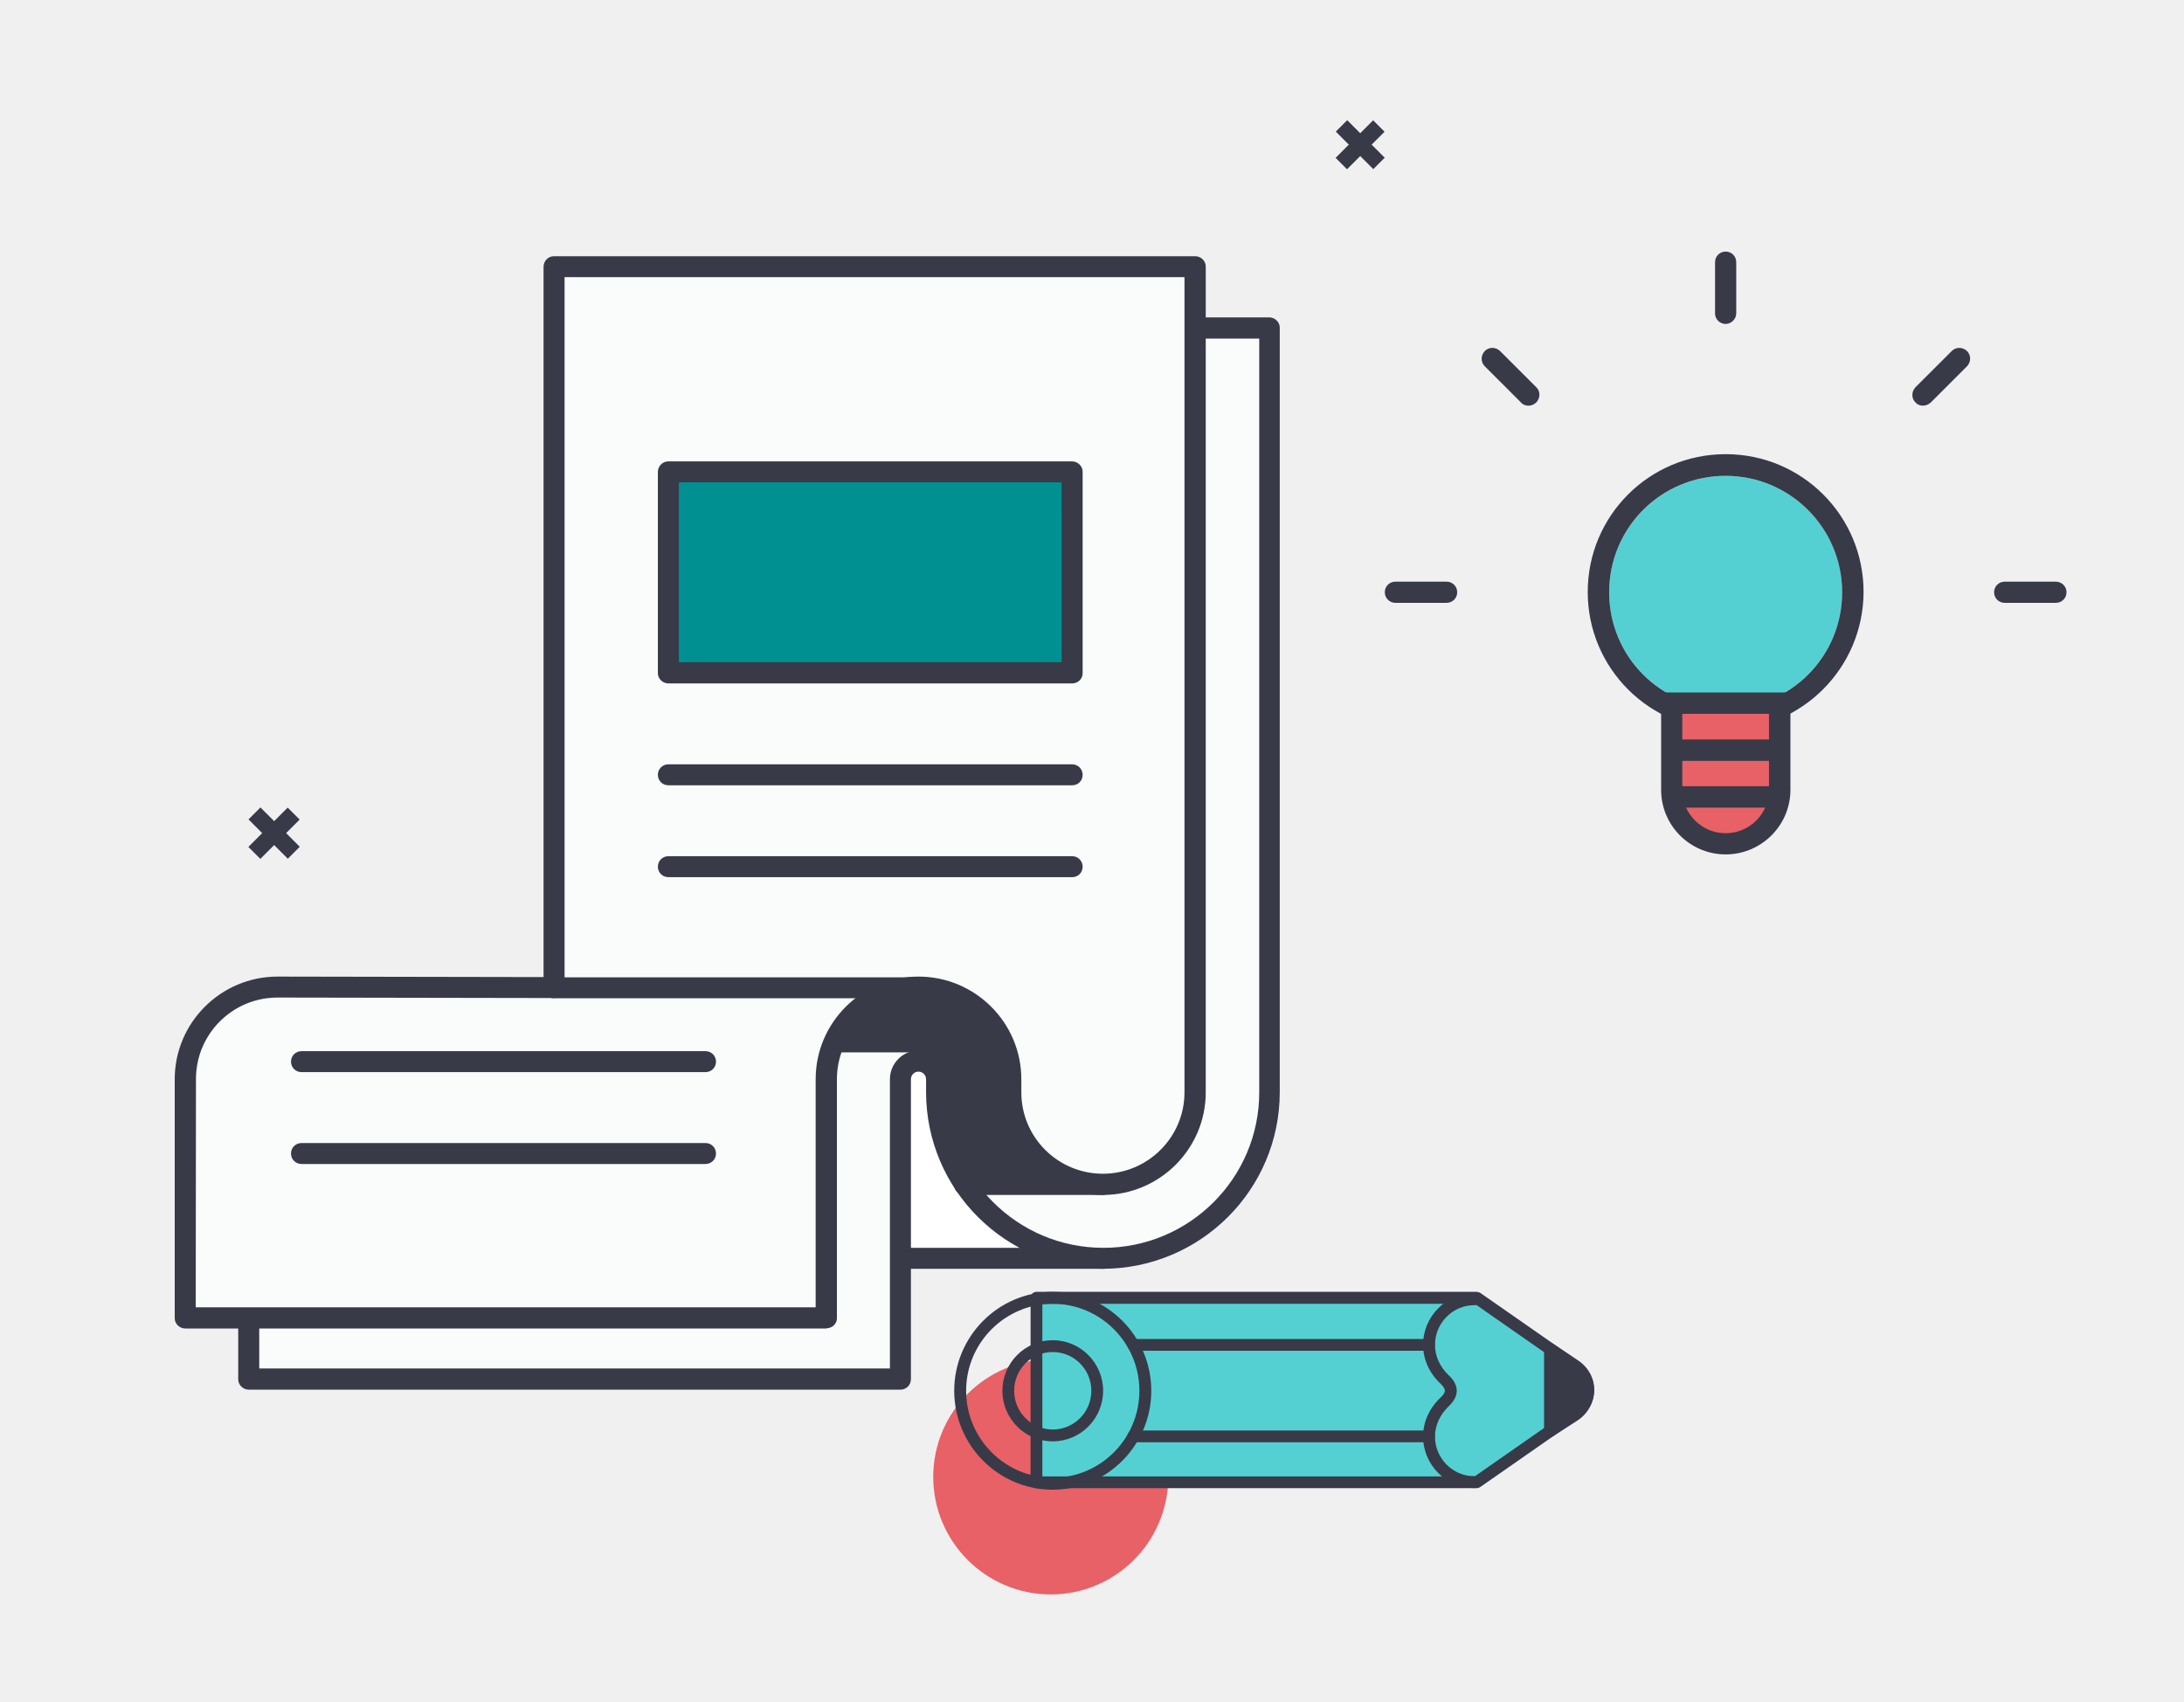
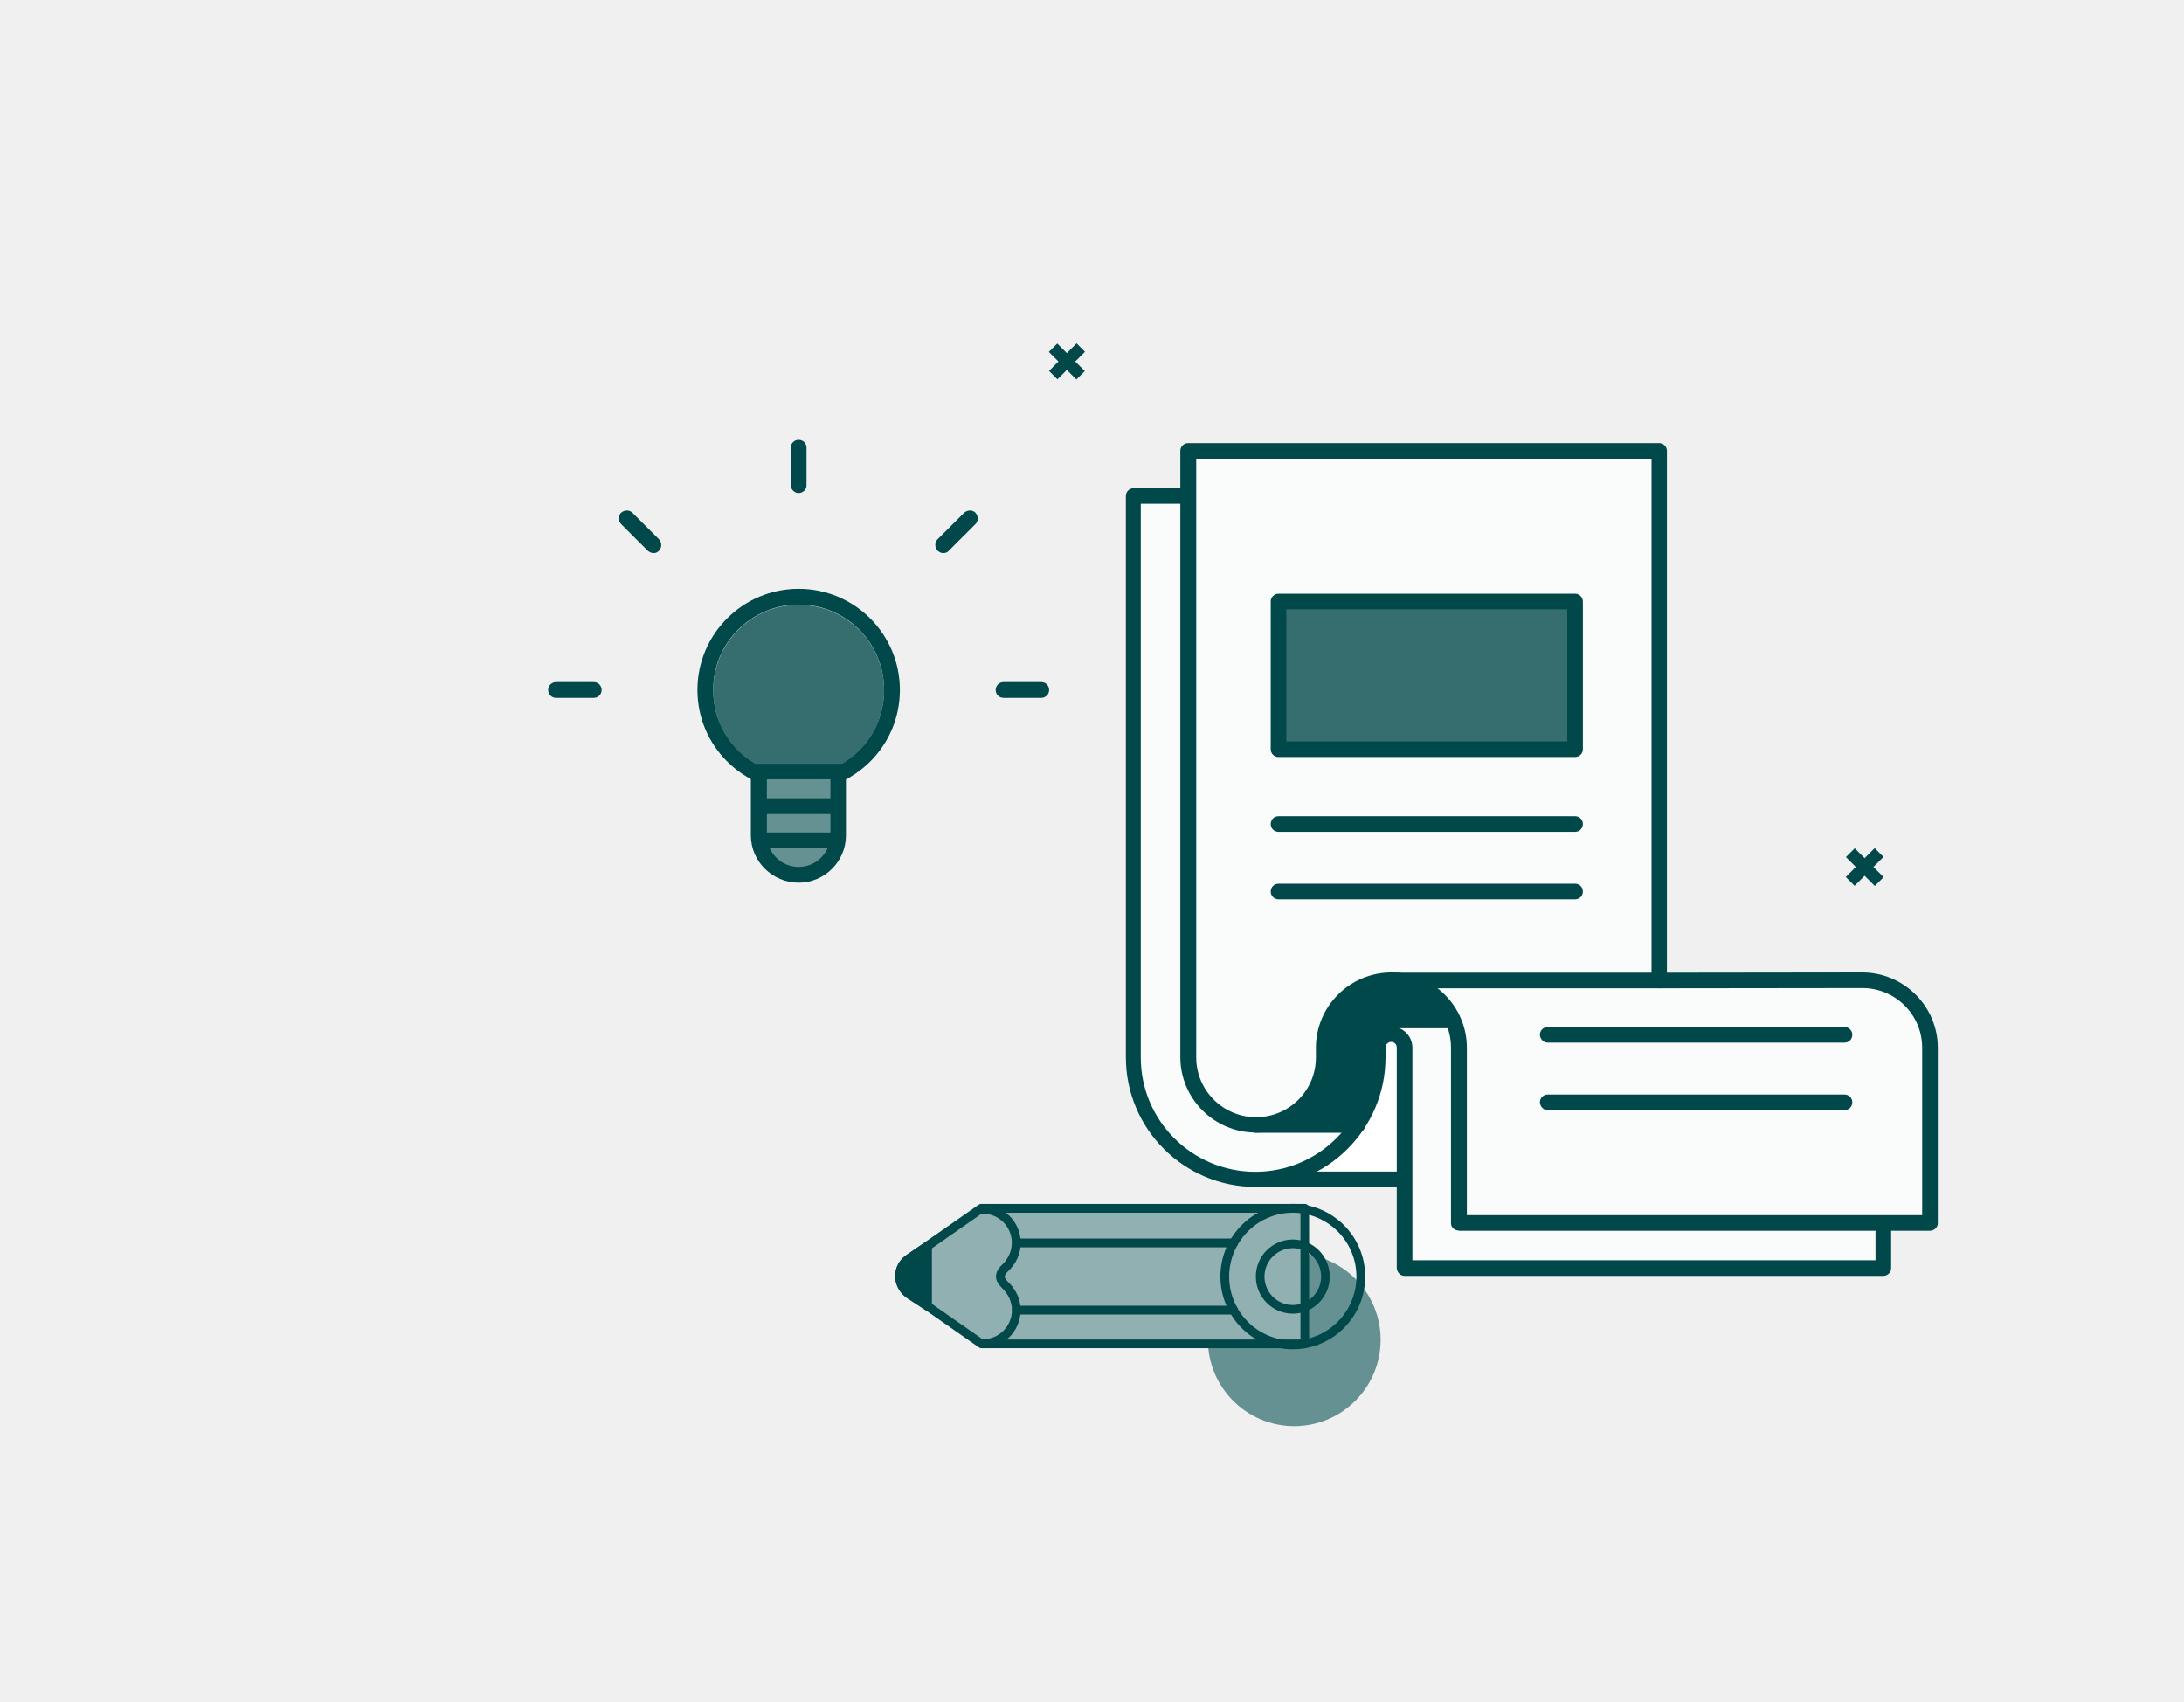
<svg xmlns="http://www.w3.org/2000/svg" version="1.1" id="Layer_1" x="0px" y="0px" viewBox="0 0 813 633.4" style="enable-background:new 0 0 813 633.4;" xml:space="preserve">
  <style type="text/css">
- 	.st0{fill:#55D0D2;}
- 	.st1{fill:#383A48;}
- 	.st2{fill:#E86166;}
+ 	.st0{fill:#366E70;}
+ 	.st1{fill:#00484A;}
+ 	.st2{fill:#669192;}
	.st3{fill:none;}
	.st4{fill:#FFFFFF;}
	.st5{fill:#FAFBFB;}
- 	.st6{fill:#009092;}
+ 	.st6{fill:#91B0B1;}
</style>
  <g transform="translate(847.0 93.0) rotate(0.0 146.5 129.5) scale(0.916771 0.9161655)">
    <g transform="translate(-0.0 -0.0)">
-       <ellipse class="st0" cx="-223.2" cy="139.1" rx="47.3" ry="47.3" />
-       <path class="st1" d="M-223.2,195c-30.9,0-56-25-56-56s25-56,56-56s56,25,56,56l0,0C-167.3,169.9-192.3,194.9-223.2,195z     M-223.2,91.8c-26.2,0-47.3,21.1-47.3,47.3s21.1,47.3,47.3,47.3s47.3-21.1,47.3-47.3l0,0C-175.9,113-197.1,91.8-223.2,91.8z" />
-       <path class="st2" d="M-223.2,241.2L-223.2,241.2c-12.1,0-21.9-9.8-21.9-21.8c0,0,0,0,0-0.1V184h43.8v35.3    C-201.3,231.4-211.1,241.2-223.2,241.2z" />
-       <path class="st1" d="M-223.2,245.6c-14.5,0-26.2-11.8-26.2-26.2v-39.6h52.5v39.6C-196.9,233.8-208.7,245.6-223.2,245.6z     M-240.8,188.5v30.9c0,9.7,7.9,17.6,17.6,17.6c9.7,0,17.6-7.9,17.6-17.6l0,0v-30.9H-240.8z" />
-       <rect x="-245.1" y="198.9" class="st1" width="43.8" height="8.7" />
-       <rect x="-245.1" y="217.9" class="st1" width="43.8" height="8.7" />
-       <path class="st1" d="M-223.2,30.1c-2.3,0-4.3-1.9-4.3-4.2v-0.1V5c0-2.4,1.9-4.3,4.3-4.3c2.4,0,4.3,1.9,4.3,4.3v20.8    C-218.9,28.1-220.9,30.1-223.2,30.1z" />
-       <line class="st3" x1="-128.4" y1="44.2" x2="-143.1" y2="59" />
-       <path class="st1" d="M-143.1,63.3c-1.1,0-2.3-0.4-3-1.3c-1.7-1.6-1.7-4.3-0.1-6.1l0.1-0.1l14.7-14.7c1.7-1.7,4.4-1.7,6.2,0    c1.7,1.7,1.7,4.4,0,6.2L-139.9,62C-140.8,62.8-141.9,63.3-143.1,63.3z" />
-       <path class="st1" d="M-89.1,143.4h-20.8c-2.4,0-4.3-1.9-4.3-4.3s1.9-4.3,4.3-4.3h20.8c2.3,0,4.3,1.9,4.3,4.2v0.1    C-84.8,141.5-86.7,143.4-89.1,143.4z" />
-       <line class="st3" x1="-318.1" y1="44.2" x2="-303.3" y2="59" />
-       <path class="st1" d="M-303.3,63.3c-1.1,0-2.3-0.4-3-1.3L-321,47.3c-1.7-1.7-1.7-4.4,0-6.2c1.7-1.7,4.4-1.7,6.2,0l14.7,14.7    c1.7,1.6,1.7,4.3,0.1,6.1l-0.1,0.1C-301.1,62.9-302.1,63.3-303.3,63.3z" />
-       <path class="st1" d="M-336.5,143.4h-20.8c-2.4,0-4.3-1.9-4.3-4.3s1.9-4.3,4.3-4.3h20.8c2.4,0,4.3,1.9,4.3,4.3    S-334.1,143.4-336.5,143.4z" />
+       <ellipse class="st0" cx="-599.6" cy="178.9" rx="34.7" ry="34.7" />
+       <path class="st1" d="M-599.6,219.9c22.7,0,41.1-18.4,41.1-41.1s-18.4-41.1-41.1-41.1s-41.1,18.4-41.1,41.1l0,0    C-640.7,201.5-622.3,219.8-599.6,219.9z M-599.6,144.1c19.2,0,34.7,15.5,34.7,34.7s-15.5,34.7-34.7,34.7    c-19.2,0-34.7-15.5-34.7-34.7l0,0C-634.4,159.7-618.8,144.1-599.6,144.1z" />
+       <path class="st2" d="M-599.6,253.8L-599.6,253.8c8.9,0,16.1-7.2,16.1-16c0,0,0,0,0-0.1v-25.9h-32.2v25.9    C-615.7,246.6-608.5,253.8-599.6,253.8z" />
+       <path class="st1" d="M-599.6,257.1c10.6,0,19.2-8.7,19.2-19.2v-29.1H-619v29.1C-619,248.4-610.3,257.1-599.6,257.1z M-586.7,215.1    v22.7c0,7.1-5.8,12.9-12.9,12.9c-7.1,0-12.9-5.8-12.9-12.9l0,0v-22.7H-586.7z" />
+       <rect x="-615.7" y="222.8" class="st1" width="32.2" height="6.4" />
+       <rect x="-615.7" y="236.7" class="st1" width="32.2" height="6.4" />
+       <path class="st1" d="M-599.6,98.8c1.7,0,3.2-1.4,3.2-3.1v-0.1V80.4c0-1.8-1.4-3.2-3.2-3.2c-1.8,0-3.2,1.4-3.2,3.2v15.3    C-602.8,97.3-601.3,98.8-599.6,98.8z" />
+       <line class="st3" x1="-669.3" y1="109.2" x2="-658.5" y2="120" />
+       <path class="st1" d="M-658.5,123.2c0.8,0,1.7-0.3,2.2-1c1.2-1.2,1.2-3.2,0.1-4.5l-0.1-0.1l-10.8-10.8c-1.2-1.2-3.2-1.2-4.6,0    c-1.2,1.2-1.2,3.2,0,4.6l10.8,10.8C-660.2,122.8-659.4,123.2-658.5,123.2z" />
+       <path class="st1" d="M-698.1,182h15.3c1.8,0,3.2-1.4,3.2-3.2s-1.4-3.2-3.2-3.2h-15.3c-1.7,0-3.2,1.4-3.2,3.1v0.1    C-701.3,180.6-699.9,182-698.1,182z" />
+       <line class="st3" x1="-529.9" y1="109.2" x2="-540.8" y2="120" />
+       <path class="st1" d="M-540.8,123.2c0.8,0,1.7-0.3,2.2-1l10.8-10.8c1.2-1.2,1.2-3.2,0-4.6c-1.2-1.2-3.2-1.2-4.6,0l-10.8,10.8    c-1.2,1.2-1.2,3.2-0.1,4.5l0.1,0.1C-542.4,122.9-541.7,123.2-540.8,123.2z" />
+       <path class="st1" d="M-516.4,182h15.3c1.8,0,3.2-1.4,3.2-3.2s-1.4-3.2-3.2-3.2h-15.3c-1.8,0-3.2,1.4-3.2,3.2S-518.2,182-516.4,182    z" />
    </g>
  </g>
  <g transform="translate(653.0 569.0) rotate(0.0 50.5 50.5) scale(0.3791121 0.3791121)">
    <g transform="translate(-0.0 -0.0)">
      <g id="Layer_2-i6">
        <g id="circle_2-i6">
-           <circle class="st2" cx="-690.7" cy="-50.9" r="111.1" />
-           <path class="st2" d="M-690.7,64.5c-63.6,0-115.4-51.7-115.4-115.4s51.8-115.4,115.4-115.4s115.4,51.8,115.4,115.4      S-627,64.5-690.7,64.5z M-690.7-157.6c-58.9,0-106.7,47.8-106.7,106.7s47.8,106.7,106.7,106.7C-631.8,55.8-584,8-584-50.9l0,0      C-584-109.8-631.8-157.6-690.7-157.6z" />
+           <circle class="st2" cx="-451.6" cy="-185.4" r="81.6" />
+           <path class="st2" d="M-451.6-100.7c46.7,0,84.8-38,84.8-84.8s-38-84.8-84.8-84.8s-84.8,38-84.8,84.8S-498.4-100.7-451.6-100.7z       M-451.6-263.8c43.3,0,78.4,35.1,78.4,78.4s-35.1,78.4-78.4,78.4c-43.3,0-78.4-35.1-78.4-78.4l0,0      C-530-228.7-494.9-263.8-451.6-263.8z" />
        </g>
      </g>
    </g>
  </g>
  <g transform="translate(151.0 391.0) rotate(0.0 11.0 11.0) scale(0.7236842 0.7236842)">
    <g transform="translate(-0.0 -0.0)">
      <g id="Layer_1_1_-i7">
        <g>
          <g>
-             <rect x="-82" y="-116.1" transform="matrix(0.7071 -0.7072 0.7072 0.7071 59.1915 -80.599)" class="st1" width="28.6" height="8.7" />
+             <rect x="747.3" y="-104.8" transform="matrix(0.7072 -0.7071 0.7071 0.7072 286.4825 503.0516)" class="st1" width="6.4" height="21" />
          </g>
          <g>
-             <rect x="-72" y="-126.1" transform="matrix(0.7071 -0.7071 0.7071 0.7071 59.2415 -80.6043)" class="st1" width="8.7" height="28.6" />
+             <rect x="740" y="-97.6" transform="matrix(0.7071 -0.7071 0.7071 0.7071 286.5546 503.0348)" class="st1" width="21" height="6.4" />
          </g>
        </g>
      </g>
      <g id="Isolation_Mode-i7">
		</g>
    </g>
  </g>
  <g transform="translate(1108.0 572.0) rotate(0.0 10.5 10.5) scale(0.6907895 0.6907895)">
    <g transform="translate(-0.0 -0.0)">
      <g id="Layer_1_1_-i8">
        <g>
          <g>
-             <rect x="-885.3" y="-754.4" transform="matrix(0.7071 -0.7072 0.7072 0.7071 275.2804 -835.6337)" class="st1" width="28.6" height="8.7" />
+             <rect x="-1032.2" y="-643.8" transform="matrix(0.7072 -0.7071 0.7071 0.7072 146.4445 -912.9844)" class="st1" width="6.4" height="21" />
          </g>
          <g>
-             <rect x="-875.3" y="-764.4" transform="matrix(0.7071 -0.7071 0.7071 0.7071 275.295 -835.5476)" class="st1" width="8.7" height="28.6" />
+             <rect x="-1039.5" y="-636.5" transform="matrix(0.7071 -0.7071 0.7071 0.7071 146.4427 -913.1295)" class="st1" width="21" height="6.4" />
          </g>
        </g>
      </g>
      <g id="Isolation_Mode-i8">
		</g>
    </g>
  </g>
  <g transform="translate(327.0 95.0) rotate(0.0 237.5 243.5) scale(0.9092649 0.907059)">
    <g transform="translate(-0.0 -0.0)">
-       <polygon class="st4" points="91.9,411.6 9,411.6 3.1,326.9 32.6,322.2   " />
-       <path class="st1" d="M91.9,415.9H9c-2.3,0-4.2-1.8-4.3-4.1l-5.9-84.7c-0.2-2.3,1.4-4.2,3.6-4.6l29.5-4.6c1.6-0.3,3.4,0.4,4.2,1.9    l59.3,89.4c0.9,1.3,1,3,0.2,4.4C94.9,415.1,93.5,416,91.9,415.9z M13.1,407.3h70.8L30.5,327l-22.8,3.6L13.1,407.3z" />
-       <path class="st5" d="M160,29.9v313.7c0,37.6-30.5,68.1-68.1,68.1s-68.1-30.5-68.1-68.1l0,0v-5.4c0-4.1-3.4-7.5-7.5-7.5    s-7.5,3.4-7.5,7.5v123H-258v-46.7l206.2-76.4c0-37.6,30.5-68.1,68.1-68.1s68,30.5,68.1,68.1v5.4c0,4.1,3.4,7.5,7.5,7.5    s7.5-3.4,7.5-7.5V29.9H160L160,29.9z" />
-       <path class="st1" d="M9,465.5h-266.8c-2.3,0-4.3-1.9-4.3-4.2v-0.1v-46.7c0-1.8,1.1-3.5,2.9-4.1L-55.9,335    c1.6-39.9,35.4-71,75.4-69.3c38.8,1.6,69.4,33.5,69.4,72.3v5.4c0,1.7,1.4,3.1,3.1,3.1s3.1-1.4,3.1-3.1V29.8c0-2.3,1.9-4.3,4.2-4.3    h0.1H160c2.3,0,4.3,1.9,4.3,4.2v0.1v313.6c0,40-32.4,72.4-72.3,72.5c-40,0-72.4-32.4-72.5-72.4v-5.4c0-1.7-1.4-3.1-3.1-3.1    s-3.1,1.4-3.1,3.1v123.1C13.3,463.6,11.4,465.5,9,465.5L9,465.5z M-253.5,456.8H4.7V338.1c0-6.5,5.3-11.8,11.8-11.8    s11.8,5.3,11.8,11.8v5.4c0,35.2,28.6,63.8,63.8,63.8s63.8-28.6,63.8-63.8V34.2h-52v309.3c0,6.5-5.3,11.8-11.8,11.8    s-11.8-5.3-11.8-11.8l0,0v-5.4c0-35.2-28.6-63.8-63.8-63.8s-63.8,28.6-63.8,63.8c0,1.8-1.1,3.5-2.9,4.1l-203.3,75.4L-253.5,456.8    L-253.5,456.8z" />
-       <polyline class="st1" points="16.4,322.9 -20.6,322.9 -26.2,325.4 -9.7,284.7 52.7,284.7 91.9,381.3 35.3,381.3   " />
-       <path class="st1" d="M91.9,385.6H35.2c-2.4,0-4.3-1.9-4.3-4.3s1.9-4.3,4.3-4.3h50.2l-35.8-88H-6.9l-12,29.5h35.2    c2.4,0,4.3,1.9,4.3,4.3s-1.9,4.3-4.3,4.3h-36.1l-4.8,2.2c-2.3,1-4.8-0.1-5.7-2.3c-0.4-1-0.4-2.3-0.1-3.4l16.5-40.7    c0.7-1.6,2.3-2.7,4-2.7h62.4c1.7,0,3.4,1,4,2.7l39.3,96.6c0.5,1.4,0.3,2.9-0.4,4.1C94.6,384.9,93.3,385.6,91.9,385.6z" />
-       <path class="st5" d="M-132.8,300.5V4.7h262.5v338.8c0,20.9-16.9,37.8-37.7,37.8c0,0,0,0-0.1,0l0,0c-20.9,0-37.8-16.9-37.8-37.7    c0,0,0,0,0-0.1v-5.4c0-20.9-16.9-37.8-37.7-37.8c0,0,0,0-0.1,0l0,0c-20.9,0-37.8,16.9-37.8,37.7c0,0,0,0,0,0.1V436H-284v-97.9    c0-20.9,16.9-37.8,37.7-37.8c0,0,0,0,0.1,0l0,0L-132.8,300.5z" />
-       <path class="st1" d="M-21.3,440.4h-262.5c-2.3,0-4.3-1.9-4.3-4.2V436v-97.9c0-23.2,18.9-42.1,42.1-42.1l108.9,0.2V4.7    c0-2.3,1.9-4.3,4.2-4.3h0.1h262.5c2.3,0,4.3,1.9,4.3,4.2v0.1v338.8c0,23.2-18.9,42.1-42.1,42.1s-42.1-18.9-42.1-42.1v-5.4    c0-18.5-15-33.4-33.4-33.4s-33.4,15-33.4,33.4V436c0.1,2.3-1.7,4.2-4.1,4.3C-21.2,440.4-21.2,440.4-21.3,440.4z M-279.5,431.7    h253.8v-93.6c0-23.2,18.9-42.1,42.1-42.1s42.1,18.9,42.1,42.1v5.4c0,18.5,15,33.4,33.4,33.4s33.4-15,33.4-33.4l0,0V9h-253.8v291.5    c0,1.1-0.4,2.3-1.3,3c-0.8,0.8-1.9,1.3-3,1.3l0,0l-113.2-0.2c-18.5,0-33.4,15-33.4,33.4L-279.5,431.7L-279.5,431.7z" />
-       <path class="st1" d="M16.4,304.9h-149.3c-2.4,0-4.3-1.9-4.3-4.3s1.9-4.3,4.3-4.3H16.4c2.3,0,4.3,1.9,4.3,4.2v0.1    C20.8,303,18.9,304.9,16.4,304.9z" />
-       <rect x="-86" y="88.9" class="st6" width="165.4" height="82.5" />
-       <path class="st1" d="M79.3,175.7H-86c-2.3,0-4.3-1.9-4.3-4.2v-0.1V88.9c0-2.3,1.9-4.3,4.2-4.3h0.1H79.3c2.3,0,4.3,1.9,4.3,4.2v0.1    v82.5C83.7,173.7,81.8,175.7,79.3,175.7C79.4,175.7,79.3,175.7,79.3,175.7z M-81.7,167H75V93.2H-81.7V167z" />
-       <path class="st1" d="M79.3,217.5H-86c-2.4,0-4.3-1.9-4.3-4.3s1.9-4.3,4.3-4.3H79.3c2.4,0,4.3,1.9,4.3,4.3S81.8,217.5,79.3,217.5z" />
-       <path class="st1" d="M79.3,255.2H-86c-2.4,0-4.3-1.9-4.3-4.3s1.9-4.3,4.3-4.3H79.3c2.4,0,4.3,1.9,4.3,4.3S81.8,255.2,79.3,255.2z" />
-       <path class="st1" d="M-70.8,335.2h-165.4c-2.4,0-4.3-1.9-4.3-4.3s1.9-4.3,4.3-4.3h165.4c2.4,0,4.3,1.9,4.3,4.3    S-68.4,335.2-70.8,335.2z" />
-       <path class="st1" d="M-70.8,372.9h-165.4c-2.4,0-4.3-1.9-4.3-4.3s1.9-4.3,4.3-4.3h165.4c2.4,0,4.3,1.9,4.3,4.3    S-68.4,372.9-70.8,372.9z" />
+       <polygon class="st4" points="154.5,379.2 215.4,379.2 219.8,317 198.1,313.5   " />
+       <path class="st1" d="M154.5,382.3h60.9c1.7,0,3.1-1.3,3.2-3l4.3-62.2c0.1-1.7-1-3.1-2.6-3.4l-21.7-3.4c-1.2-0.2-2.5,0.3-3.1,1.4    L152,377.4c-0.7,1-0.7,2.2-0.1,3.2C152.3,381.8,153.4,382.4,154.5,382.3z M212.4,376h-52l39.2-59l16.7,2.6L212.4,376z" />
+       <path class="st5" d="M104.5,98.8v230.4c0,27.6,22.4,50,50,50s50-22.4,50-50l0,0v-4c0-3,2.5-5.5,5.5-5.5s5.5,2.5,5.5,5.5v90.3h196    v-34.3l-151.4-56.1c0-27.6-22.4-50-50-50s-49.9,22.4-50,50v4c0,3-2.5,5.5-5.5,5.5c-3,0-5.5-2.5-5.5-5.5V98.8H104.5L104.5,98.8z" />
+       <path class="st1" d="M215.4,418.8h196c1.7,0,3.2-1.4,3.2-3.1v-0.1v-34.3c0-1.3-0.8-2.6-2.1-3l-149.3-55.4    c-1.2-29.3-26-52.1-55.4-50.9c-28.5,1.2-51,24.6-51,53.1v4c0,1.2-1,2.3-2.3,2.3s-2.3-1-2.3-2.3V98.8c0-1.7-1.4-3.2-3.1-3.2H149    h-44.5c-1.7,0-3.2,1.4-3.2,3.1v0.1v230.3c0,29.4,23.8,53.2,53.1,53.2c29.4,0,53.2-23.8,53.2-53.2v-4c0-1.2,1-2.3,2.3-2.3    s2.3,1,2.3,2.3v90.4C212.3,417.4,213.7,418.8,215.4,418.8L215.4,418.8z M408.2,412.4H218.6v-87.2c0-4.8-3.9-8.7-8.7-8.7    c-4.8,0-8.7,3.9-8.7,8.7v4c0,25.9-21,46.9-46.9,46.9s-46.9-21-46.9-46.9V102h38.2v227.2c0,4.8,3.9,8.7,8.7,8.7    c4.8,0,8.7-3.9,8.7-8.7l0,0v-4c0-25.9,21-46.9,46.9-46.9s46.9,21,46.9,46.9c0,1.3,0.8,2.6,2.1,3l149.3,55.4V412.4L408.2,412.4z" />
+       <polyline class="st1" points="210,314 237.2,314 241.3,315.9 229.2,286 183.3,286 154.5,356.9 196.1,356.9   " />
+       <path class="st1" d="M154.5,360.1h41.6c1.8,0,3.2-1.4,3.2-3.2c0-1.8-1.4-3.2-3.2-3.2h-36.9l26.3-64.6h41.5l8.8,21.7h-25.9    c-1.8,0-3.2,1.4-3.2,3.2c0,1.8,1.4,3.2,3.2,3.2h26.5l3.5,1.6c1.7,0.7,3.5-0.1,4.2-1.7c0.3-0.7,0.3-1.7,0.1-2.5l-12.1-29.9    c-0.5-1.2-1.7-2-2.9-2h-45.8c-1.2,0-2.5,0.7-2.9,2l-28.9,71c-0.4,1-0.2,2.1,0.3,3C152.6,359.6,153.5,360.1,154.5,360.1z" />
+       <path class="st5" d="M319.6,297.6V80.3H126.8v248.8c0,15.4,12.4,27.8,27.7,27.8c0,0,0,0,0.1,0l0,0c15.4,0,27.8-12.4,27.8-27.7    c0,0,0,0,0-0.1v-4c0-15.4,12.4-27.8,27.7-27.8c0,0,0,0,0.1,0l0,0c15.4,0,27.8,12.4,27.8,27.7c0,0,0,0,0,0.1v71.9h192.8v-71.9    c0-15.4-12.4-27.8-27.7-27.8c0,0,0,0-0.1,0l0,0L319.6,297.6z" />
+       <path class="st1" d="M237.7,400.3h192.8c1.7,0,3.2-1.4,3.2-3.1v-0.1v-71.9c0-17-13.9-30.9-30.9-30.9l-80,0.1V80.3    c0-1.7-1.4-3.2-3.1-3.2h-0.1H126.8c-1.7,0-3.2,1.4-3.2,3.1v0.1v248.8c0,17,13.9,30.9,30.9,30.9s30.9-13.9,30.9-30.9v-4    c0-13.6,11-24.5,24.5-24.5c13.5,0,24.5,11,24.5,24.5v71.9c-0.1,1.7,1.2,3.1,3,3.2C237.6,400.3,237.6,400.3,237.7,400.3z     M427.3,393.9H240.9v-68.7c0-17-13.9-30.9-30.9-30.9s-30.9,13.9-30.9,30.9v4c0,13.6-11,24.5-24.5,24.5c-13.5,0-24.5-11-24.5-24.5    l0,0V83.5h186.4v214.1c0,0.8,0.3,1.7,1,2.2c0.6,0.6,1.4,1,2.2,1l0,0l83.1-0.1c13.6,0,24.5,11,24.5,24.5L427.3,393.9L427.3,393.9z" />
+       <path class="st1" d="M210,300.8h109.7c1.8,0,3.2-1.4,3.2-3.2c0-1.8-1.4-3.2-3.2-3.2H210c-1.7,0-3.2,1.4-3.2,3.1v0.1    C206.8,299.4,208.2,300.8,210,300.8z" />
+       <rect x="163.7" y="142.2" class="st0" width="121.5" height="60.6" />
+       <path class="st1" d="M163.8,205.9h121.4c1.7,0,3.2-1.4,3.2-3.1v-0.1v-60.6c0-1.7-1.4-3.2-3.1-3.2h-0.1H163.8    c-1.7,0-3.2,1.4-3.2,3.1v0.1v60.6C160.6,204.5,162,205.9,163.8,205.9C163.7,205.9,163.8,205.9,163.8,205.9z M282,199.5H167v-54.2    H282V199.5z" />
+       <path class="st1" d="M163.8,236.6h121.4c1.8,0,3.2-1.4,3.2-3.2s-1.4-3.2-3.2-3.2H163.8c-1.8,0-3.2,1.4-3.2,3.2    S162,236.6,163.8,236.6z" />
+       <path class="st1" d="M163.8,264.3h121.4c1.8,0,3.2-1.4,3.2-3.2s-1.4-3.2-3.2-3.2H163.8c-1.8,0-3.2,1.4-3.2,3.2    S162,264.3,163.8,264.3z" />
+       <path class="st1" d="M274,323.1h121.5c1.8,0,3.2-1.4,3.2-3.2c0-1.8-1.4-3.2-3.2-3.2H274c-1.8,0-3.2,1.4-3.2,3.2    C270.9,321.7,272.3,323.1,274,323.1z" />
+       <path class="st1" d="M274,350.8h121.5c1.8,0,3.2-1.4,3.2-3.2c0-1.8-1.4-3.2-3.2-3.2H274c-1.8,0-3.2,1.4-3.2,3.2    C270.9,349.4,272.3,350.8,274,350.8z" />
    </g>
  </g>
  <g transform="translate(937.0 540.0) rotate(180.0 -137.5 42.5) scale(-0.5094479 0.511432)">
    <g transform="translate(-0.0 -0.0)">
      <g>
        <g>
-           <path class="st0" d="M-220.4,277.6h-321.7V143.3h321.7l72.9,50.6c11.5,8.1,11.5,25.1,0,33.1L-220.4,277.6z" />
-           <path class="st1" d="M-220.4,281.9h-321.7c-2.4,0-4.3-1.9-4.3-4.3V143.3c0-2.4,1.9-4.3,4.3-4.3h321.7c0.9,0,1.7,0.3,2.5,0.8      l72.9,50.6c6.6,4.6,10.5,12.1,10.5,20.2c0,8-4,15.5-10.5,20l-72.9,50.6C-218.7,281.6-219.6,281.9-220.4,281.9z M-537.8,273.2      h315.9l71.7-49.8c4.3-2.9,6.8-7.7,6.8-12.9c0-5.3-2.4-10-6.8-13.1l-71.7-49.8h-315.9V273.2z" />
+           <path class="st6" d="M-582.4,342.7h236.3v-98.6h-236.3l-53.5,37.2c-8.4,5.9-8.4,18.4,0,24.3L-582.4,342.7z" />
+           <path class="st1" d="M-582.4,345.9h236.3c1.8,0,3.2-1.4,3.2-3.2v-98.6c0-1.8-1.4-3.2-3.2-3.2h-236.3c-0.7,0-1.2,0.2-1.8,0.6      l-53.5,37.2c-4.8,3.4-7.7,8.9-7.7,14.8c0,5.9,2.9,11.4,7.7,14.7l53.5,37.2C-583.6,345.7-583,345.9-582.4,345.9z M-349.2,339.5      h-232l-52.7-36.6c-3.2-2.1-5-5.7-5-9.5c0-3.9,1.8-7.3,5-9.6l52.7-36.6h232V339.5z" />
        </g>
        <g>
-           <path class="st0" d="M-530.2,209.9c19.1,0,34.5,0,34.5,0S-511.1,209.9-530.2,209.9s-34.5,0-34.5,0S-549.3,209.9-530.2,209.9z" />
-           <path class="st1" d="M-530.2,281.9c-39.7,0-72-32.3-72-72s32.3-72,72-72s72,32.3,72,72S-490.5,281.9-530.2,281.9z M-530.2,146.6      c-34.9,0-63.3,28.4-63.3,63.3s28.4,63.3,63.3,63.3s63.3-28.4,63.3-63.3S-495.3,146.6-530.2,146.6z" />
+           <path class="st6" d="M-354.8,293c-14,0-25.3,0-25.3,0S-368.9,293-354.8,293c14,0,25.3,0,25.3,0S-340.8,293-354.8,293z" />
+           <path class="st1" d="M-354.8,345.9c29.2,0,52.9-23.7,52.9-52.9s-23.7-52.9-52.9-52.9s-52.9,23.7-52.9,52.9      S-384,345.9-354.8,345.9z M-354.8,246.5c25.6,0,46.5,20.9,46.5,46.5c0,25.6-20.9,46.5-46.5,46.5s-46.5-20.9-46.5-46.5      C-401.3,267.4-380.5,246.5-354.8,246.5z" />
        </g>
        <g>
-           <path class="st1" d="M-530.2,209.9c9.1,0,16.5,0,16.5,0S-521.1,209.9-530.2,209.9s-16.5,0-16.5,0S-539.3,209.9-530.2,209.9z" />
-           <path class="st1" d="M-530.2,246.7c-20.3,0-36.8-16.5-36.8-36.8s16.5-36.8,36.8-36.8s36.8,16.5,36.8,36.8      S-510,246.7-530.2,246.7z M-530.2,181.7c-15.5,0-28.2,12.6-28.2,28.2s12.6,28.2,28.2,28.2c15.5,0,28.2-12.6,28.2-28.2      S-514.7,181.7-530.2,181.7z" />
+           <path class="st1" d="M-354.8,293c-6.7,0-12.1,0-12.1,0S-361.5,293-354.8,293s12.1,0,12.1,0S-348.1,293-354.8,293z" />
+           <path class="st1" d="M-354.8,320c14.9,0,27-12.1,27-27c0-14.9-12.1-27-27-27s-27,12.1-27,27C-381.9,307.9-369.7,320-354.8,320z       M-354.8,272.3c11.4,0,20.7,9.3,20.7,20.7c0,11.5-9.3,20.7-20.7,20.7c-11.4,0-20.7-9.3-20.7-20.7      C-375.5,281.5-366.2,272.3-354.8,272.3z" />
        </g>
        <g>
-           <path class="st1" d="M-222.1,280.9c-20.7,0-37.5-16.9-37.5-37.6c0-10.5,4.5-20.5,12.8-28.3c2.1-2,3.1-3.7,3.1-5.1      c0-1.6-1.6-3.5-2.9-4.7c-8.4-7.9-13-17.9-13-28.5c0-20.7,16.8-37.6,37.5-37.6c2.4,0,4.3,1.9,4.3,4.3s-1.9,4.3-4.3,4.3      c-15.9,0-28.8,13-28.8,28.9c0,8.1,3.6,15.9,10.2,22.2c3.7,3.5,5.6,7.1,5.7,11c0,3.9-1.9,7.7-5.9,11.4c-6.5,6.2-10,14-10,22.1      c0,15.9,12.9,28.9,28.8,28.9c2.4,0,4.3,1.9,4.3,4.3S-219.7,280.9-222.1,280.9z" />
+           <path class="st1" d="M-581.1,345.1c15.2,0,27.5-12.4,27.5-27.6c0-7.7-3.3-15.1-9.4-20.8c-1.5-1.5-2.3-2.7-2.3-3.7      c0-1.2,1.2-2.6,2.1-3.5c6.2-5.8,9.5-13.1,9.5-20.9c0-15.2-12.3-27.6-27.5-27.6c-1.8,0-3.2,1.4-3.2,3.2c0,1.8,1.4,3.2,3.2,3.2      c11.7,0,21.2,9.5,21.2,21.2c0,5.9-2.6,11.7-7.5,16.3c-2.7,2.6-4.1,5.2-4.2,8.1c0,2.9,1.4,5.7,4.3,8.4c4.8,4.6,7.3,10.3,7.3,16.2      c0,11.7-9.5,21.2-21.2,21.2c-1.8,0-3.2,1.4-3.2,3.2C-584.3,343.7-582.9,345.1-581.1,345.1z" />
        </g>
        <g>
-           <path class="st1" d="M-166.8,180.5v59.9l17.9-11.9c13.3-8.7,13.1-28.2-0.3-36.7L-166.8,180.5z" />
-           <path class="st1" d="M-166.8,244.7c-0.7,0-1.4-0.2-2.1-0.5c-1.4-0.8-2.3-2.3-2.3-3.8v-59.9c0-1.6,0.9-3,2.3-3.8      c1.4-0.8,3.1-0.7,4.4,0.2l17.6,11.3c7.5,4.8,12.1,12.9,12.2,21.8s-4.3,17.2-11.8,22.1l-17.9,11.9      C-165.2,244.5-165.9,244.7-166.8,244.7z M-162.5,188.4v43.9l11.2-7.5c5-3.3,8-8.8,7.9-14.8s-3.1-11.4-8.1-14.6L-162.5,188.4z" />
+           <path class="st1" d="M-621.7,271.4v44l-13.1-8.7c-9.8-6.4-9.6-20.7,0.2-27L-621.7,271.4z" />
+           <path class="st1" d="M-621.7,318.6c0.5,0,1-0.1,1.5-0.4c1-0.6,1.7-1.7,1.7-2.8v-44c0-1.2-0.7-2.2-1.7-2.8s-2.3-0.5-3.2,0.1      l-12.9,8.3c-5.5,3.5-8.9,9.5-9,16s3.2,12.6,8.7,16.2l13.1,8.7C-622.9,318.4-622.4,318.6-621.7,318.6z M-624.9,277.2v32.2      l-8.2-5.5c-3.7-2.4-5.9-6.5-5.8-10.9s2.3-8.4,5.9-10.7L-624.9,277.2z" />
        </g>
        <g>
-           <path class="st1" d="M-255.3,181h-216.1c-2.4,0-4.3-1.9-4.3-4.3s1.9-4.3,4.3-4.3h216.1c2.4,0,4.3,1.9,4.3,4.3      S-252.8,181-255.3,181z" />
+           <path class="st1" d="M-556.7,271.8H-398c1.8,0,3.2-1.4,3.2-3.2s-1.4-3.2-3.2-3.2h-158.7c-1.8,0-3.2,1.4-3.2,3.2      S-558.6,271.8-556.7,271.8z" />
        </g>
        <g>
-           <path class="st1" d="M-255.3,247.6h-216.1c-2.4,0-4.3-1.9-4.3-4.3s1.9-4.3,4.3-4.3h216.1c2.4,0,4.3,1.9,4.3,4.3      S-252.8,247.6-255.3,247.6z" />
+           <path class="st1" d="M-556.7,320.7H-398c1.8,0,3.2-1.4,3.2-3.2s-1.4-3.2-3.2-3.2h-158.7c-1.8,0-3.2,1.4-3.2,3.2      S-558.6,320.7-556.7,320.7z" />
        </g>
      </g>
    </g>
  </g>
</svg>
